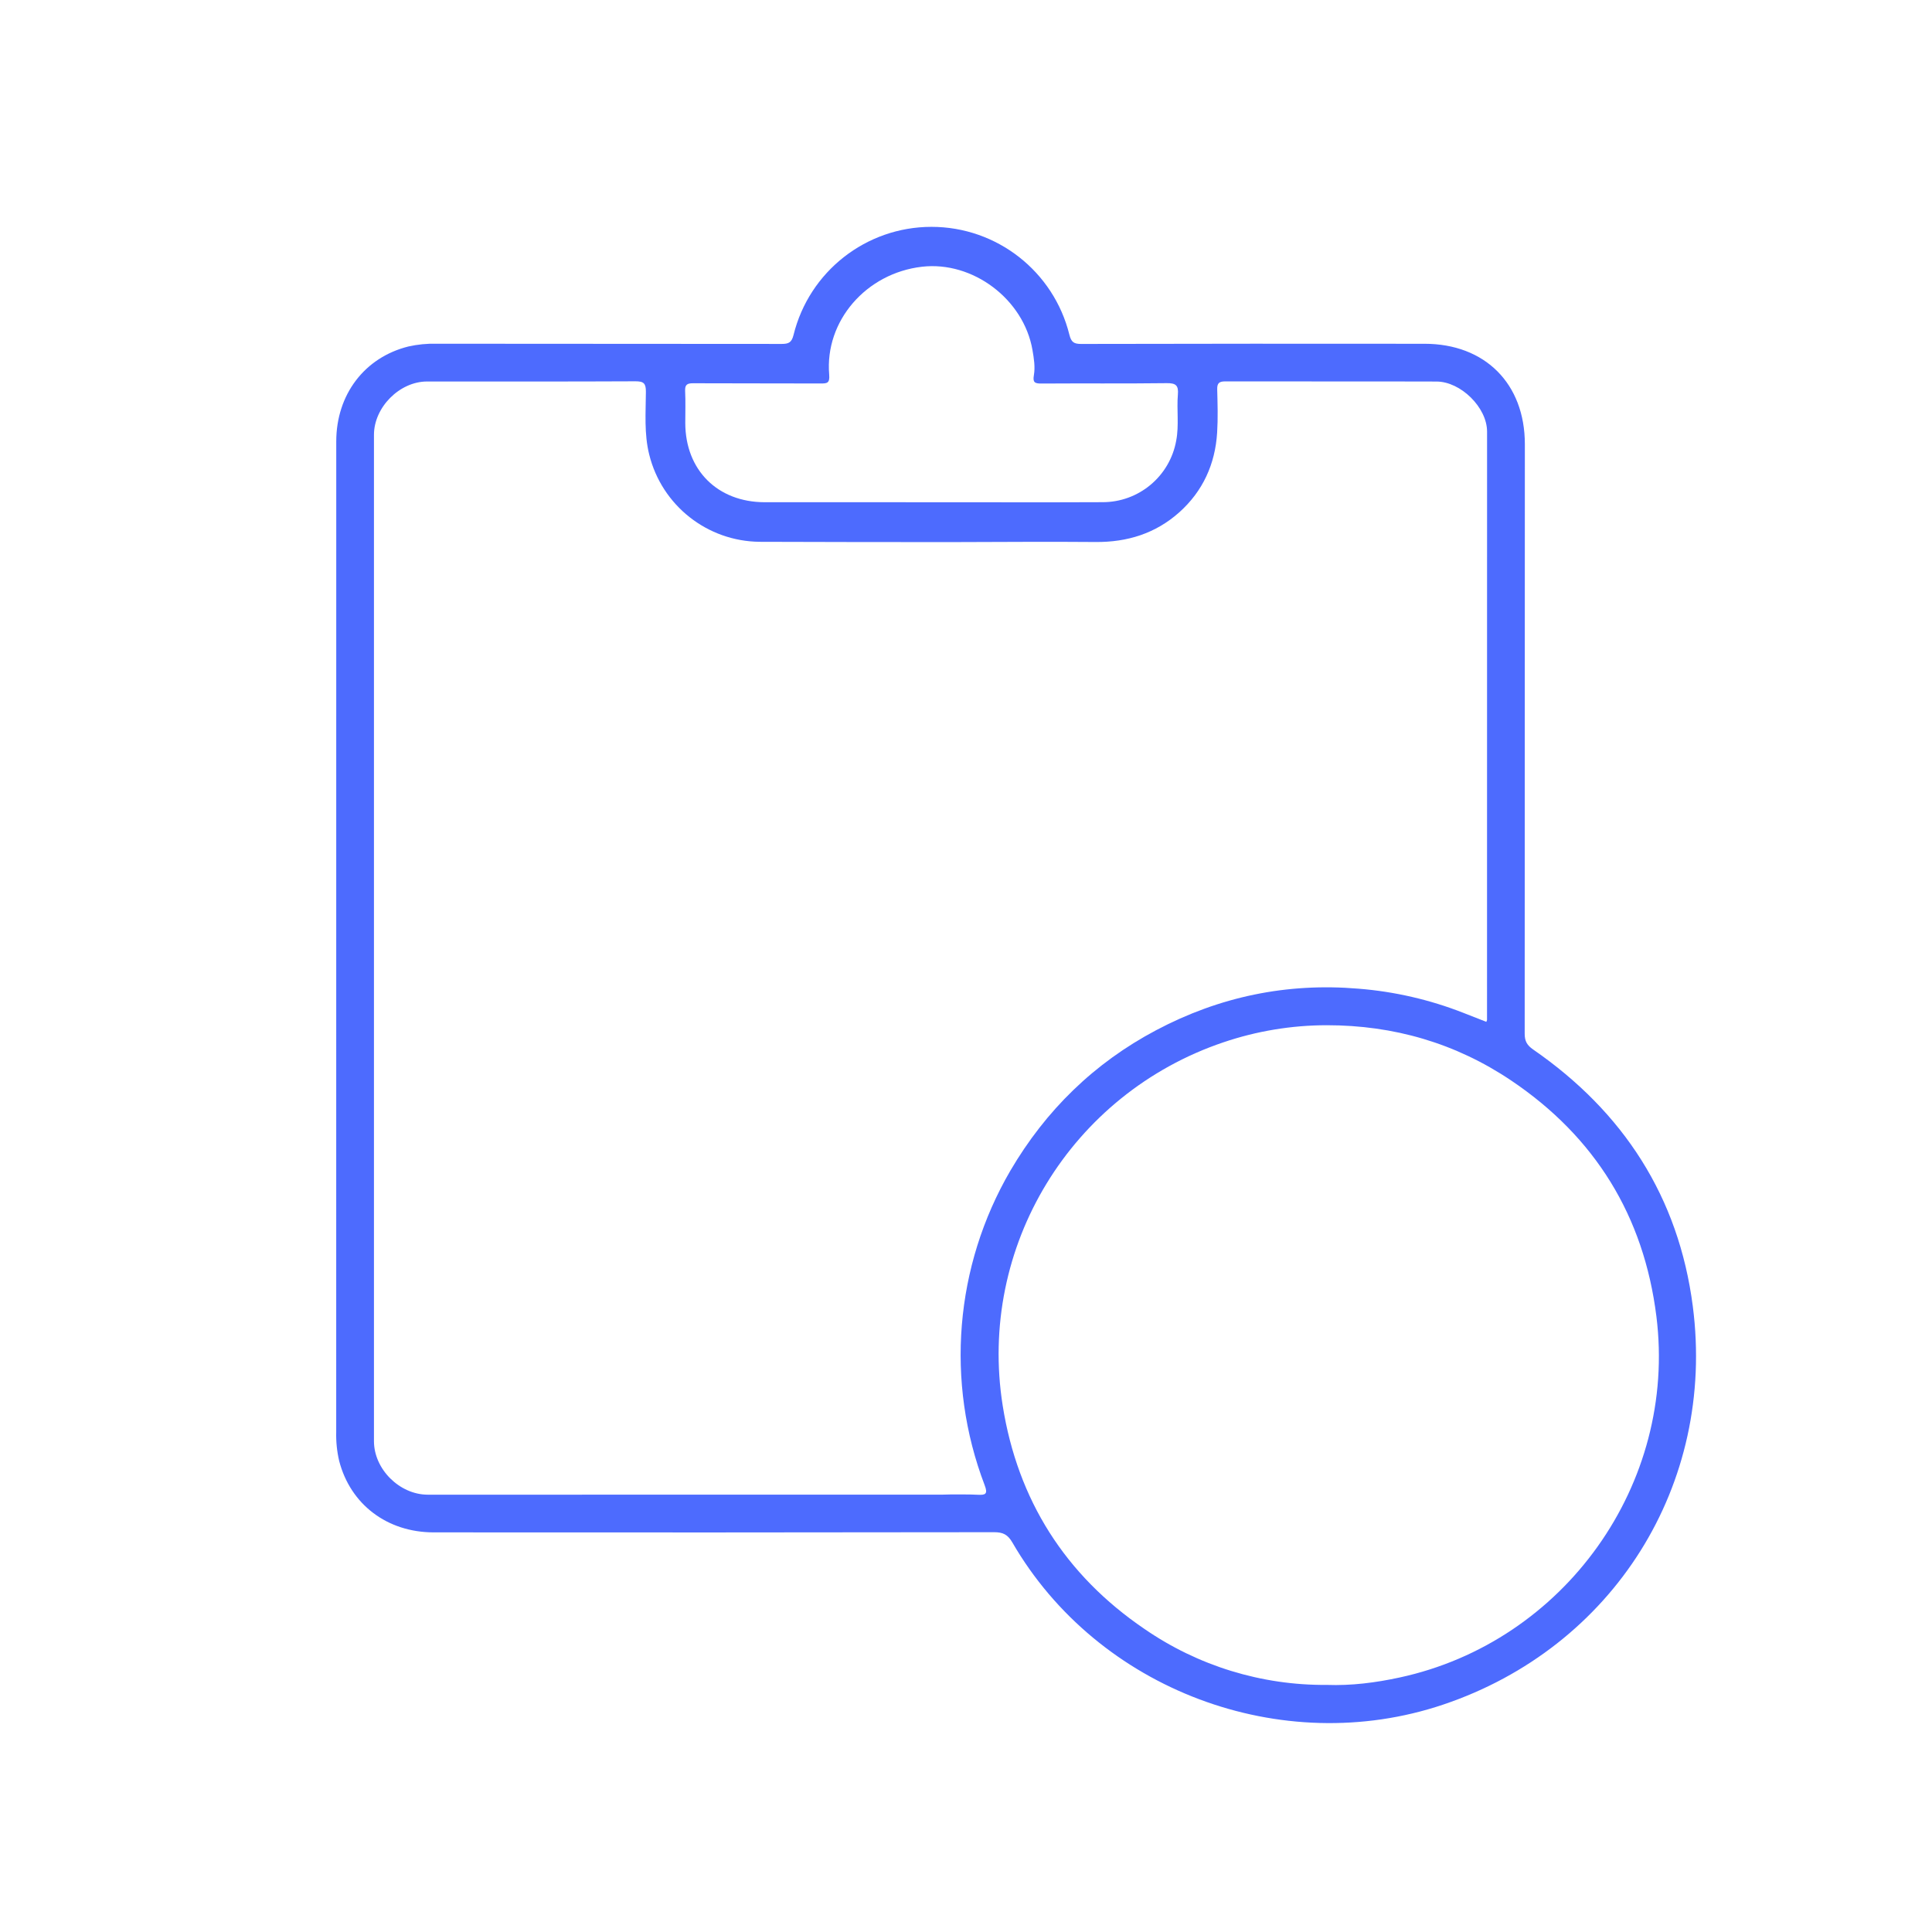
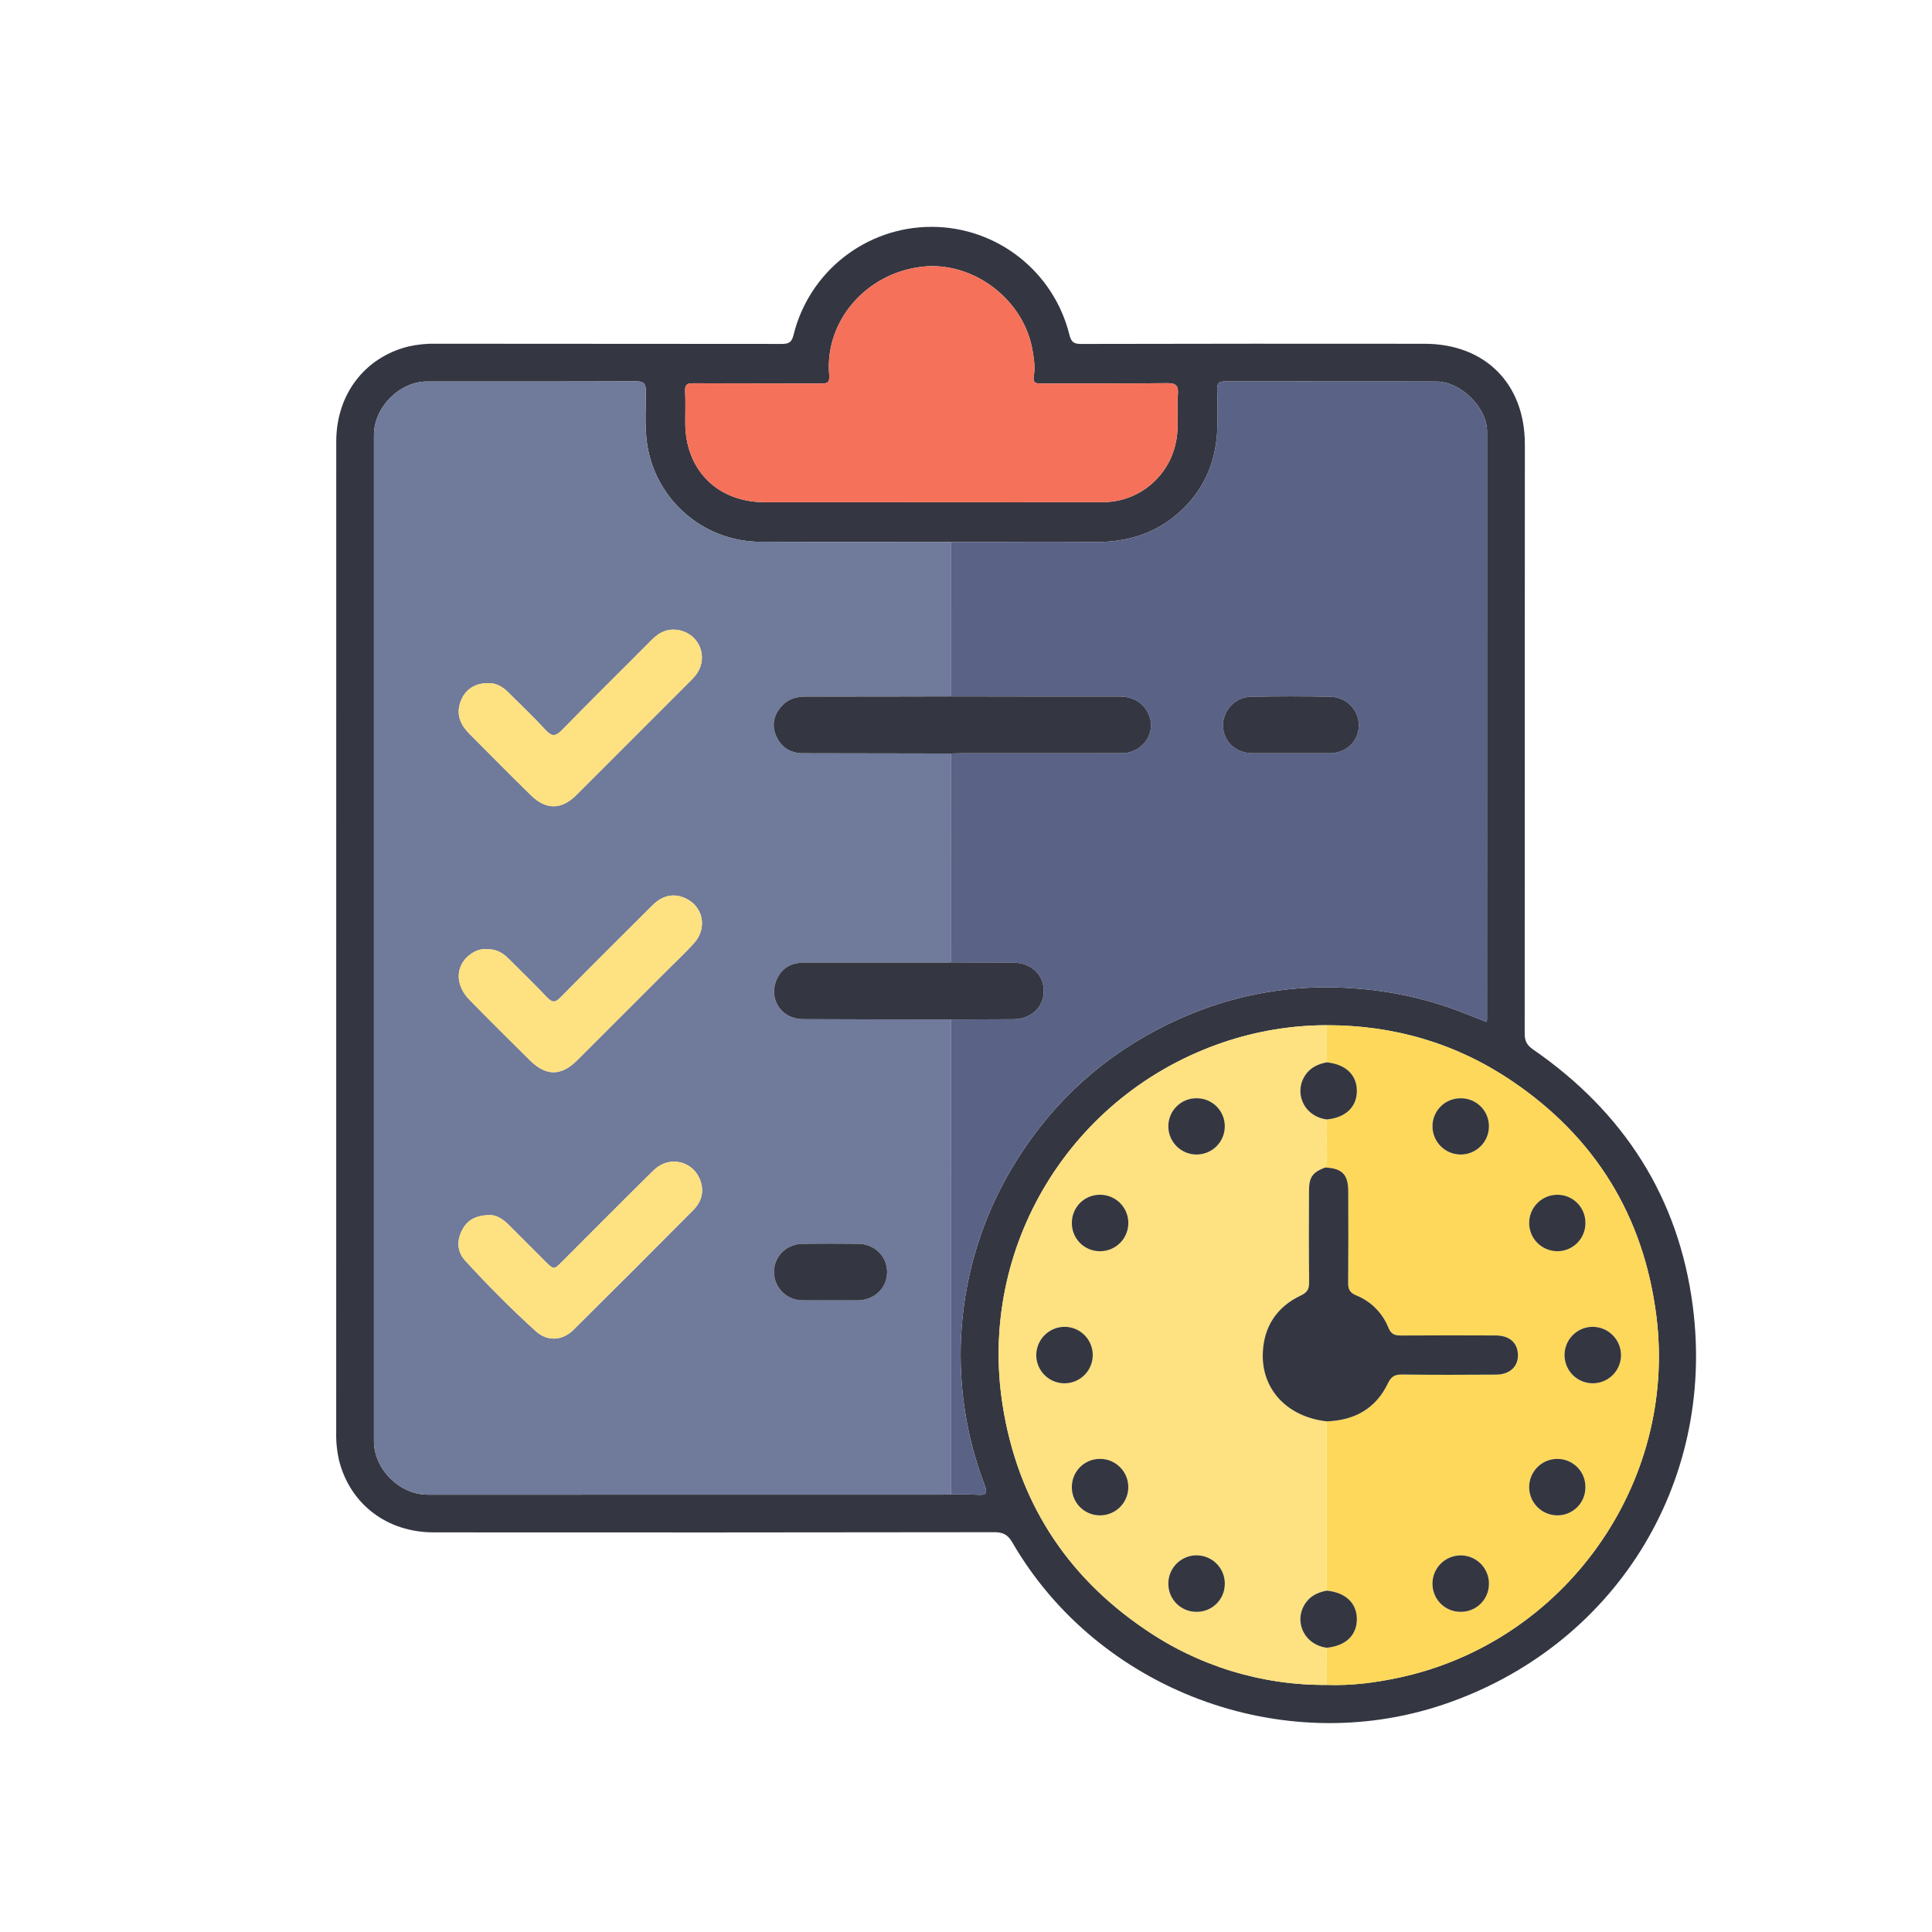
- <svg xmlns="http://www.w3.org/2000/svg" viewBox="0 0 1024 1024" width="128" height="128" role="img" aria-label="定时任务调度器">
-   <path d="M178.208 496.97q0-131.5 0.014-263c0.01-24.871 15.029-44.548 38.23-50.326a60.945 60.945 0 0 1 14.869-1.461q91.5 0.048 183 0.107c3.775 0.008 5.281-0.816 6.278-4.778a75.3 75.3 0 0 1 146.207-0.065c0.981 3.885 2.369 4.859 6.223 4.851q91-0.2 182-0.089c32.054 0.006 53.173 21.13 53.176 53.2q0.014 156.249-0.086 312.5c0 3.946 1.255 6.117 4.5 8.361 47.854 33.093 77.1 78.194 84.6 136.06 12.265 94.688-42.181 180.843-132.377 211.17-85.613 28.787-183-7.793-228.272-85.958-2.46-4.248-5.014-5.451-9.71-5.444q-148.5 0.217-297 0.093c-24.663-0.009-44.133-14.829-50.092-37.868a60.7 60.7 0 0 1-1.57-15.351q0.03-131.003 0.01-262.002z m525 396.066c13.055 0.473 25.916-1.181 38.624-3.927 87.387-18.883 147.2-102.545 136.093-191.412-6.64-53.11-32.467-95.109-77.045-125.055-29.462-19.791-62.2-29.26-97.679-29.254a171.144 171.144 0 0 0-54.811 9.072c-80.684 27.3-130.318 108.368-116.933 192.6 7.928 49.889 33.087 89.694 75.02 118.237a167.82 167.82 0 0 0 96.73 29.74zM504.155 287.325c-33.824-0.042-67.648 0.006-101.472-0.156a60.872 60.872 0 0 1-58.583-46.234c-2.753-11.021-1.82-22.176-1.764-33.285 0.022-4.384-1.085-5.575-5.534-5.553-36.824 0.185-73.649 0.08-110.474 0.105-14.541 0.01-28.121 13.667-28.122 28.265q-0.015 266.688 0 533.375c0 14.87 13.589 28.37 28.524 28.37q136.218 0 272.436-0.013c1.665 0 3.33-0.075 4.995-0.114 4.663 0.04 9.334-0.076 13.987 0.165 4.16 0.216 5.578-0.291 3.724-5.121a193.841 193.841 0 0 1 13.625-166.619c18.806-32.068 44.446-57.094 77.265-74.47 33.541-17.759 69.269-25.233 107.289-22.014a194.253 194.253 0 0 1 55.553 12.8c4.059 1.606 8.127 3.188 12.186 4.78a5.362 5.362 0 0 0 0.363-0.995q0.048-155.944 0.023-311.887c-0.01-12.764-13.973-26.459-26.75-26.5-37.32-0.117-74.64 0-111.96-0.08-3.208-0.007-4.408 0.869-4.32 4.213 0.2 7.658 0.434 15.35-0.042 22.985-1.037 16.636-7.568 30.99-20 42.138-12.55 11.25-27.605 15.945-44.472 15.792-25.496-0.228-50.987 0.013-76.477 0.053zM493.3 266.2c30.316 0 60.631 0.1 90.946-0.034a39.594 39.594 0 0 0 39.177-32.677c1.548-8.1 0.2-16.3 0.879-24.406 0.41-4.861-1.115-6.063-5.956-6-22.15 0.284-44.306 0.048-66.459 0.2-3.549 0.025-4.55-0.713-3.913-4.4 0.766-4.428 0.023-8.94-0.747-13.393-4.654-26.905-31.624-47.237-58.585-44.11-29.559 3.429-51.54 28.72-49.157 57.155 0.387 4.618-1.128 4.732-4.632 4.716-22.486-0.1-44.974 0.005-67.46-0.115-3.168-0.017-4.419 0.725-4.257 4.115 0.269 5.65 0.06 11.323 0.076 16.987 0.069 24.929 17.116 41.928 42.139 41.955q43.972 0.051 87.949 0.007z" fill="#4D6BFE" />
+ <svg xmlns="http://www.w3.org/2000/svg" t="1791449355917" class="icon" viewBox="0 0 1024 1024" version="1.1" p-id="17284" width="128" height="128">
+   <path d="M178.208 496.97q0-131.5 0.014-263c0.01-24.871 15.029-44.548 38.23-50.326a60.945 60.945 0 0 1 14.869-1.461q91.5 0.048 183 0.107c3.775 0.008 5.281-0.816 6.278-4.778a75.3 75.3 0 0 1 146.207-0.065c0.981 3.885 2.369 4.859 6.223 4.851q91-0.2 182-0.089c32.054 0.006 53.173 21.13 53.176 53.2q0.014 156.249-0.086 312.5c0 3.946 1.255 6.117 4.5 8.361 47.854 33.093 77.1 78.194 84.6 136.06 12.265 94.688-42.181 180.843-132.377 211.17-85.613 28.787-183-7.793-228.272-85.958-2.46-4.248-5.014-5.451-9.71-5.444q-148.5 0.217-297 0.093c-24.663-0.009-44.133-14.829-50.092-37.868a60.7 60.7 0 0 1-1.57-15.351q0.03-131.003 0.01-262.002z m525 396.066c13.055 0.473 25.916-1.181 38.624-3.927 87.387-18.883 147.2-102.545 136.093-191.412-6.64-53.11-32.467-95.109-77.045-125.055-29.462-19.791-62.2-29.26-97.679-29.254a171.144 171.144 0 0 0-54.811 9.072c-80.684 27.3-130.318 108.368-116.933 192.6 7.928 49.889 33.087 89.694 75.02 118.237a167.82 167.82 0 0 0 96.73 29.74zM504.155 287.325c-33.824-0.042-67.648 0.006-101.472-0.156a60.872 60.872 0 0 1-58.583-46.234c-2.753-11.021-1.82-22.176-1.764-33.285 0.022-4.384-1.085-5.575-5.534-5.553-36.824 0.185-73.649 0.08-110.474 0.105-14.541 0.01-28.121 13.667-28.122 28.265q-0.015 266.688 0 533.375c0 14.87 13.589 28.37 28.524 28.37q136.218 0 272.436-0.013c1.665 0 3.33-0.075 4.995-0.114 4.663 0.04 9.334-0.076 13.987 0.165 4.16 0.216 5.578-0.291 3.724-5.121a193.841 193.841 0 0 1 13.625-166.619c18.806-32.068 44.446-57.094 77.265-74.47 33.541-17.759 69.269-25.233 107.289-22.014a194.253 194.253 0 0 1 55.553 12.8c4.059 1.606 8.127 3.188 12.186 4.78a5.362 5.362 0 0 0 0.363-0.995q0.048-155.944 0.023-311.887c-0.01-12.764-13.973-26.459-26.75-26.5-37.32-0.117-74.64 0-111.96-0.08-3.208-0.007-4.408 0.869-4.32 4.213 0.2 7.658 0.434 15.35-0.042 22.985-1.037 16.636-7.568 30.99-20 42.138-12.55 11.25-27.605 15.945-44.472 15.792-25.496-0.228-50.987 0.013-76.477 0.053zM493.3 266.2c30.316 0 60.631 0.1 90.946-0.034a39.594 39.594 0 0 0 39.177-32.677c1.548-8.1 0.2-16.3 0.879-24.406 0.41-4.861-1.115-6.063-5.956-6-22.15 0.284-44.306 0.048-66.459 0.2-3.549 0.025-4.55-0.713-3.913-4.4 0.766-4.428 0.023-8.94-0.747-13.393-4.654-26.905-31.624-47.237-58.585-44.11-29.559 3.429-51.54 28.72-49.157 57.155 0.387 4.618-1.128 4.732-4.632 4.716-22.486-0.1-44.974 0.005-67.46-0.115-3.168-0.017-4.419 0.725-4.257 4.115 0.269 5.65 0.06 11.323 0.076 16.987 0.069 24.929 17.116 41.928 42.139 41.955q43.972 0.051 87.949 0.007z" fill="#343741" p-id="17285" />
+   <path d="M504.155 792.084c-1.665 0.04-3.33 0.115-4.994 0.115q-136.218 0.014-272.436 0.013c-14.935 0-28.523-13.5-28.524-28.37q-0.012-266.688 0-533.375c0-14.6 13.58-28.255 28.122-28.265 36.825-0.025 73.65 0.08 110.474-0.105 4.449-0.022 5.556 1.169 5.534 5.553-0.056 11.109-0.989 22.264 1.764 33.285a60.872 60.872 0 0 0 58.588 46.234c33.823 0.162 67.648 0.113 101.472 0.155l0.014 81.793q-38.488 0.059-76.977 0.093c-5.081 0-9.6 1.287-13.011 5.154-4.1 4.64-5.311 10.051-2.754 15.776 2.687 6.018 7.557 9.08 14.243 9.09q39.237 0.062 78.475 0.141l0.013 110.714c-1 0.04-2 0.114-3 0.114q-37.5 0.011-75 0.009c-5.706 0-10.492 1.951-13.488 7.005-6.321 10.662 0.534 22.878 12.988 22.951 26.164 0.153 52.329 0.118 78.493 0.159q0.006 125.877 0.004 251.761z m-244.78-148.07c-7.308 0.14-11.729 2.743-14.414 7.886-2.978 5.7-2.728 11.535 1.63 16.294 11.916 13.013 24.349 25.555 37.421 37.4 6.113 5.539 14.073 5.044 19.865-0.691q31.95-31.632 63.606-63.56c3.712-3.73 5.5-8.333 4.281-13.682-2.7-11.843-16.526-16.011-25.317-7.384-16.282 15.978-32.314 32.211-48.451 48.336-4.469 4.465-4.472 4.464-9.1-0.162q-9.717-9.712-19.428-19.429c-3.194-3.203-6.878-5.222-10.093-5.008z m-1.742-140.884c-2.983-0.316-5.888 0.881-8.486 2.8-7.794 5.763-8.082 16.038-0.4 23.909 10.585 10.842 21.347 21.513 32.123 32.166 8.6 8.5 16.578 8.417 25.125-0.115q23.689-23.646 47.338-47.331c4.827-4.828 9.827-9.5 14.422-14.539 7.407-8.123 4.976-19.822-4.775-24.059-6.061-2.634-11.868-1.41-17.229 3.924-16.289 16.209-32.58 32.418-48.7 48.793-2.795 2.839-4.418 2.791-7.109-0.055-6.634-7.014-13.6-13.71-20.422-20.551-3.188-3.198-6.85-5.253-11.887-4.942z m0.851-141.042c-7.321-0.022-12.745 4.045-14.726 10.8-1.862 6.345 0.516 11.458 4.849 15.836 10.893 11.007 21.79 22.014 32.859 32.843 7.993 7.819 16.166 7.664 24.043-0.194q30.417-30.341 60.751-60.765a24.849 24.849 0 0 0 3.486-4.216 14.712 14.712 0 0 0-8.939-22.175c-6.064-1.5-10.976 0.47-15.32 4.853-15.825 15.966-31.9 31.684-47.558 47.814-3.686 3.8-5.624 3.418-8.932-0.171-6.315-6.851-13.1-13.267-19.7-19.853-3.072-3.06-6.64-4.991-10.813-4.772zM440.224 689.2c4.823 0 9.647 0.06 14.468-0.013 8.831-0.135 15.44-6.519 15.493-14.874s-6.553-14.977-15.278-15.075q-14.716-0.164-29.435 0c-8.721 0.1-15.312 6.743-15.244 15.108a15.074 15.074 0 0 0 15.029 14.827c4.987 0.112 9.978 0.021 14.967 0.027z" fill="#707A9A" p-id="17286" />
+   <path d="M504.169 369.117l-0.014-81.793c25.489-0.039 50.981-0.28 76.468-0.049 16.867 0.153 31.922-4.542 44.472-15.792 12.436-11.148 18.967-25.5 20-42.138 0.476-7.635 0.243-15.327 0.042-22.985-0.088-3.343 1.111-4.22 4.32-4.213 37.32 0.084 74.64-0.038 111.96 0.08 12.777 0.04 26.74 13.734 26.75 26.5q0.118 155.943-0.023 311.887a5.362 5.362 0 0 1-0.363 0.995c-4.059-1.591-8.127-3.173-12.186-4.78a194.253 194.253 0 0 0-55.553-12.8c-38.02-3.219-73.748 4.255-107.289 22.014-32.818 17.376-58.459 42.4-77.265 74.47a193.841 193.841 0 0 0-13.621 166.617c1.854 4.83 0.436 5.336-3.724 5.121-4.653-0.241-9.324-0.125-13.987-0.166V540.323c10.975-0.04 21.95-0.064 32.924-0.125 9.279-0.052 16-6.222 16.111-14.744 0.117-8.78-6.635-15.189-16.111-15.243-10.974-0.062-21.949-0.086-32.924-0.126l-0.013-110.715c2-0.05 3.992-0.141 5.987-0.142 28.136-0.01 56.272 0.038 84.408-0.032 11.582-0.029 19.065-11.7 13.787-21.562-3.187-5.955-8.473-8.464-15.258-8.451-29.631 0.055-59.267-0.031-88.898-0.066z m179.855 30.1h20.949c8.643-0.182 15.019-6.266 15.222-14.525a15.163 15.163 0 0 0-14.555-15.36q-21.436-0.472-42.889 0c-8.475 0.2-14.917 7.726-14.515 15.934 0.387 7.9 6.869 13.839 15.34 13.932 6.814 0.079 13.631 0.019 20.448 0.022z" fill="#5A6286" p-id="17287" />
+   <path d="M703.207 893.037a167.82 167.82 0 0 1-96.732-29.744c-41.933-28.543-67.092-68.348-75.02-118.237-13.384-84.229 36.249-165.3 116.933-192.6a171.144 171.144 0 0 1 54.811-9.072v19.688c-4.15 0.795-7.9 2.316-10.627 5.753-7.231 9.106-2.236 22.771 10.627 24.5 0 3.46 0.193 6.933-0.041 10.377-0.342 5.035 1.152 10.186-0.915 15.111-6.652 2.63-8.427 5.1-8.452 12.381-0.055 16.12-0.127 32.241 0.066 48.358 0.043 3.617-0.911 5.421-4.382 7.068-12.62 5.986-19.554 16.3-20.161 30.254-0.845 19.526 12.963 34.126 33.886 36.479v89.722c-4.15 0.795-7.9 2.316-10.627 5.753-7.231 9.106-2.236 22.771 10.627 24.5q0.005 9.857 0.007 19.709z m-138.875-189.8a14.97 14.97 0 1 0 14.841 14.968 15.07 15.07 0 0 0-14.841-14.968z m3.777-55.248a14.822 14.822 0 0 0 14.636 15.178 14.963 14.963 0 1 0 0.433-29.922 14.814 14.814 0 0 0-15.069 14.744z m66.327-65.889a14.839 14.839 0 0 0-15.195 14.628 14.967 14.967 0 1 0 29.931 0.456 14.829 14.829 0 0 0-14.736-15.084z m-66.33 205.873a14.839 14.839 0 0 0 14.629 15.194 14.967 14.967 0 1 0 0.455-29.93 14.829 14.829 0 0 0-15.084 14.739z m65.978 66.327a14.819 14.819 0 0 0 15.085-14.73 14.963 14.963 0 1 0-29.924-0.248 14.812 14.812 0 0 0 14.839 14.978z" fill="#FEE180" p-id="17288" />
+   <path d="M703.207 893.037v-19.7c9.888-0.921 15.832-6.46 15.97-14.882 0.141-8.621-5.9-14.439-15.97-15.377v-89.725c14.694-0.5 26-6.73 32.443-20.183 1.757-3.67 3.645-4.679 7.449-4.635 16.646 0.193 33.3 0.161 49.942 0.043 7.919-0.056 12.5-5.221 11.329-12.318-0.879-5.335-5-8.419-11.741-8.446-16.648-0.068-33.3-0.089-49.943 0.031-3.306 0.024-5.324-0.538-6.771-4.092a30.837 30.837 0 0 0-17.178-17.226c-3.462-1.433-4.2-3.344-4.174-6.719 0.143-16.147 0.106-32.3 0.047-48.445-0.033-8.935-3.327-12.2-12.357-12.541 2.067-4.925 0.573-10.075 0.915-15.111 0.234-3.444 0.042-6.917 0.041-10.377 9.888-0.921 15.832-6.46 15.97-14.881 0.141-8.62-5.9-14.439-15.97-15.377v-19.688c35.482-0.005 68.216 9.463 97.679 29.254 44.579 29.946 70.405 71.945 77.045 125.055 11.111 88.868-48.705 172.53-136.093 191.412-12.717 2.746-25.577 4.401-38.633 3.928z m155.965-175.052a14.967 14.967 0 1 0-14.622 15.186 15.067 15.067 0 0 0 14.622-15.186zM840.3 647.977a14.813 14.813 0 0 0-15.076-14.733 14.963 14.963 0 1 0 0.452 29.923 14.823 14.823 0 0 0 14.624-15.19z m-66.146-65.869a14.815 14.815 0 0 0-14.914 14.9 14.964 14.964 0 1 0 29.928-0.1 14.815 14.815 0 0 0-15.011-14.8zM840.3 788.27a14.814 14.814 0 0 0-14.786-15.029 14.963 14.963 0 1 0-0.127 29.926A14.8 14.8 0 0 0 840.3 788.27z m-66.175 66.03a14.824 14.824 0 0 0 15.046-14.77 14.965 14.965 0 1 0-29.929-0.166 14.818 14.818 0 0 0 14.883 14.936z" fill="#FED85A" p-id="17289" />
+   <path d="M493.3 266.2q-43.974 0.006-87.948 0c-25.023-0.027-42.069-17.026-42.139-41.955-0.016-5.663 0.194-11.336-0.076-16.987-0.162-3.39 1.089-4.132 4.257-4.115 22.486 0.121 44.973 0.015 67.46 0.115 3.5 0.016 5.019-0.1 4.632-4.716-2.382-28.435 19.6-53.726 49.157-57.155 26.961-3.128 53.93 17.2 58.585 44.11 0.77 4.453 1.514 8.964 0.747 13.393-0.637 3.683 0.363 4.421 3.913 4.4 22.153-0.155 44.309 0.081 66.459-0.2 4.841-0.062 6.365 1.139 5.956 6-0.683 8.106 0.669 16.305-0.879 24.406a39.594 39.594 0 0 1-39.177 32.677c-30.319 0.119-60.635 0.027-90.947 0.027z" fill="#F5715A" p-id="17290" />
+   <path d="M504.169 369.117c29.633 0.035 59.267 0.121 88.9 0.066 6.786-0.013 12.071 2.5 15.258 8.451 5.278 9.862-2.2 21.533-13.787 21.562-28.136 0.071-56.272 0.022-84.408 0.032-2 0-3.991 0.092-5.987 0.142l-78.475-0.14c-6.686-0.01-11.556-3.072-14.243-9.09-2.556-5.725-1.345-11.136 2.754-15.776 3.416-3.867 7.93-5.157 13.011-5.154q38.489 0.022 76.977-0.093z" fill="#343741" p-id="17291" />
+   <path d="M259.375 644.014c3.215-0.211 6.9 1.805 10.093 5.008q9.7 9.728 19.428 19.429c4.629 4.626 4.632 4.627 9.1 0.162 16.137-16.125 32.169-32.358 48.451-48.336 8.791-8.627 22.613-4.459 25.317 7.384 1.221 5.349-0.569 9.951-4.281 13.682q-31.714 31.869-63.606 63.56c-5.793 5.735-13.752 6.23-19.865 0.691-13.072-11.845-25.5-24.387-37.421-37.4-4.358-4.759-4.608-10.591-1.63-16.294 2.685-5.143 7.106-7.746 14.414-7.886zM257.633 503.13c5.037-0.311 8.7 1.744 11.889 4.945 6.817 6.841 13.788 13.537 20.422 20.551 2.692 2.846 4.315 2.894 7.109 0.055 16.122-16.375 32.412-32.584 48.7-48.793 5.361-5.335 11.168-6.558 17.229-3.924 9.751 4.236 12.183 15.935 4.775 24.059-4.6 5.04-9.6 9.711-14.422 14.539q-23.663 23.67-47.335 47.331c-8.547 8.531-16.528 8.613-25.125 0.115-10.777-10.653-21.538-21.324-32.123-32.166-7.685-7.871-7.4-18.147 0.4-23.909 2.593-1.922 5.498-3.12 8.481-2.803zM258.484 362.088c4.173-0.218 7.741 1.708 10.81 4.77 6.6 6.587 13.388 13 19.7 19.853 3.309 3.589 5.246 3.97 8.932 0.171 15.654-16.131 31.733-31.848 47.558-47.814 4.344-4.382 9.256-6.35 15.32-4.853a14.712 14.712 0 0 1 8.939 22.175 24.849 24.849 0 0 1-3.486 4.216q-30.346 30.412-60.751 60.765c-7.878 7.858-16.051 8.013-24.043 0.194-11.063-10.828-21.963-21.835-32.856-32.842-4.333-4.378-6.71-9.492-4.849-15.836 1.982-6.755 7.406-10.821 14.726-10.799z" fill="#FEE180" p-id="17292" />
+   <path d="M504.159 510.085c10.975 0.04 21.949 0.064 32.924 0.126 9.477 0.054 16.228 6.463 16.111 15.243-0.114 8.522-6.831 14.692-16.111 14.744-10.975 0.062-21.949 0.085-32.924 0.125-26.165-0.041-52.33-0.005-78.493-0.159-12.454-0.073-19.309-12.289-12.988-22.951 3-5.055 7.782-7 13.488-7.005q37.5 0 75-0.009c0.996 0.001 1.994-0.074 2.993-0.114zM440.224 689.2c-4.989 0-9.98 0.089-14.967-0.023a15.074 15.074 0 0 1-15.029-14.827c-0.068-8.365 6.523-15.007 15.244-15.108q14.716-0.17 29.435 0c8.725 0.1 15.33 6.722 15.278 15.075s-6.662 14.739-15.493 14.874c-4.821 0.069-9.645 0.009-14.468 0.009zM684.024 399.218c-6.816 0-13.633 0.059-20.449-0.017-8.471-0.094-14.953-6.036-15.34-13.932-0.4-8.208 6.04-15.737 14.515-15.934q21.435-0.5 42.889 0a15.163 15.163 0 0 1 14.555 15.36c-0.2 8.259-6.578 14.343-15.222 14.525h-0.5l-20.448-0.002zM702.247 618.822c9.03 0.344 12.324 3.606 12.357 12.541 0.059 16.148 0.1 32.3-0.047 48.445-0.03 3.374 0.713 5.286 4.174 6.719a30.837 30.837 0 0 1 17.178 17.226c1.447 3.555 3.465 4.116 6.771 4.092 16.647-0.119 33.3-0.1 49.943-0.031 6.741 0.027 10.862 3.111 11.741 8.446 1.169 7.1-3.41 12.262-11.329 12.318-16.647 0.118-33.3 0.15-49.942-0.043-3.8-0.044-5.692 0.965-7.449 4.635-6.439 13.452-17.75 19.685-32.443 20.183-20.925-2.349-34.732-16.951-33.883-36.47 0.607-13.951 7.542-24.268 20.161-30.254 3.471-1.647 4.425-3.45 4.382-7.068-0.192-16.117-0.121-32.239-0.066-48.358 0.025-7.278 1.8-9.751 8.452-12.381zM703.2 843.075c10.067 0.937 16.11 6.756 15.97 15.377-0.137 8.422-6.081 13.961-15.97 14.882-12.864-1.734-17.858-15.4-10.627-24.5 2.732-3.443 6.479-4.964 10.627-5.759zM564.332 703.237a14.97 14.97 0 1 1-15.092 14.718 15.075 15.075 0 0 1 15.092-14.718zM703.2 563.075c10.067 0.938 16.11 6.756 15.97 15.377-0.137 8.422-6.082 13.961-15.97 14.881-12.864-1.734-17.859-15.4-10.627-24.5 2.732-3.442 6.479-4.963 10.627-5.758zM568.109 647.989a14.814 14.814 0 0 1 15.069-14.744 14.963 14.963 0 1 1-0.433 29.922 14.822 14.822 0 0 1-14.636-15.178zM634.436 582.1a14.829 14.829 0 0 1 14.736 15.084 14.967 14.967 0 1 1-29.931-0.456 14.839 14.839 0 0 1 15.195-14.628zM568.106 787.976a14.829 14.829 0 0 1 15.083-14.737 14.967 14.967 0 1 1-0.455 29.93 14.839 14.839 0 0 1-14.628-15.193zM634.084 854.3a14.812 14.812 0 0 1-14.839-14.978 14.963 14.963 0 1 1 29.924 0.248 14.819 14.819 0 0 1-15.085 14.73zM859.172 717.985a14.967 14.967 0 1 1-15.061-14.747 15.072 15.072 0 0 1 15.061 14.747zM840.3 647.977a14.823 14.823 0 0 1-14.624 15.19 14.963 14.963 0 1 1-0.452-29.923 14.813 14.813 0 0 1 15.076 14.733zM774.157 582.108a14.815 14.815 0 0 1 15.014 14.8 14.964 14.964 0 1 1-29.928 0.1 14.815 14.815 0 0 1 14.914-14.9zM840.3 788.27a14.8 14.8 0 0 1-14.913 14.9 14.963 14.963 0 1 1 0.127-29.926A14.814 14.814 0 0 1 840.3 788.27zM774.125 854.3a14.818 14.818 0 0 1-14.883-14.936 14.965 14.965 0 1 1 29.929 0.166 14.824 14.824 0 0 1-15.046 14.77z" fill="#343741" p-id="17293" />
</svg>
